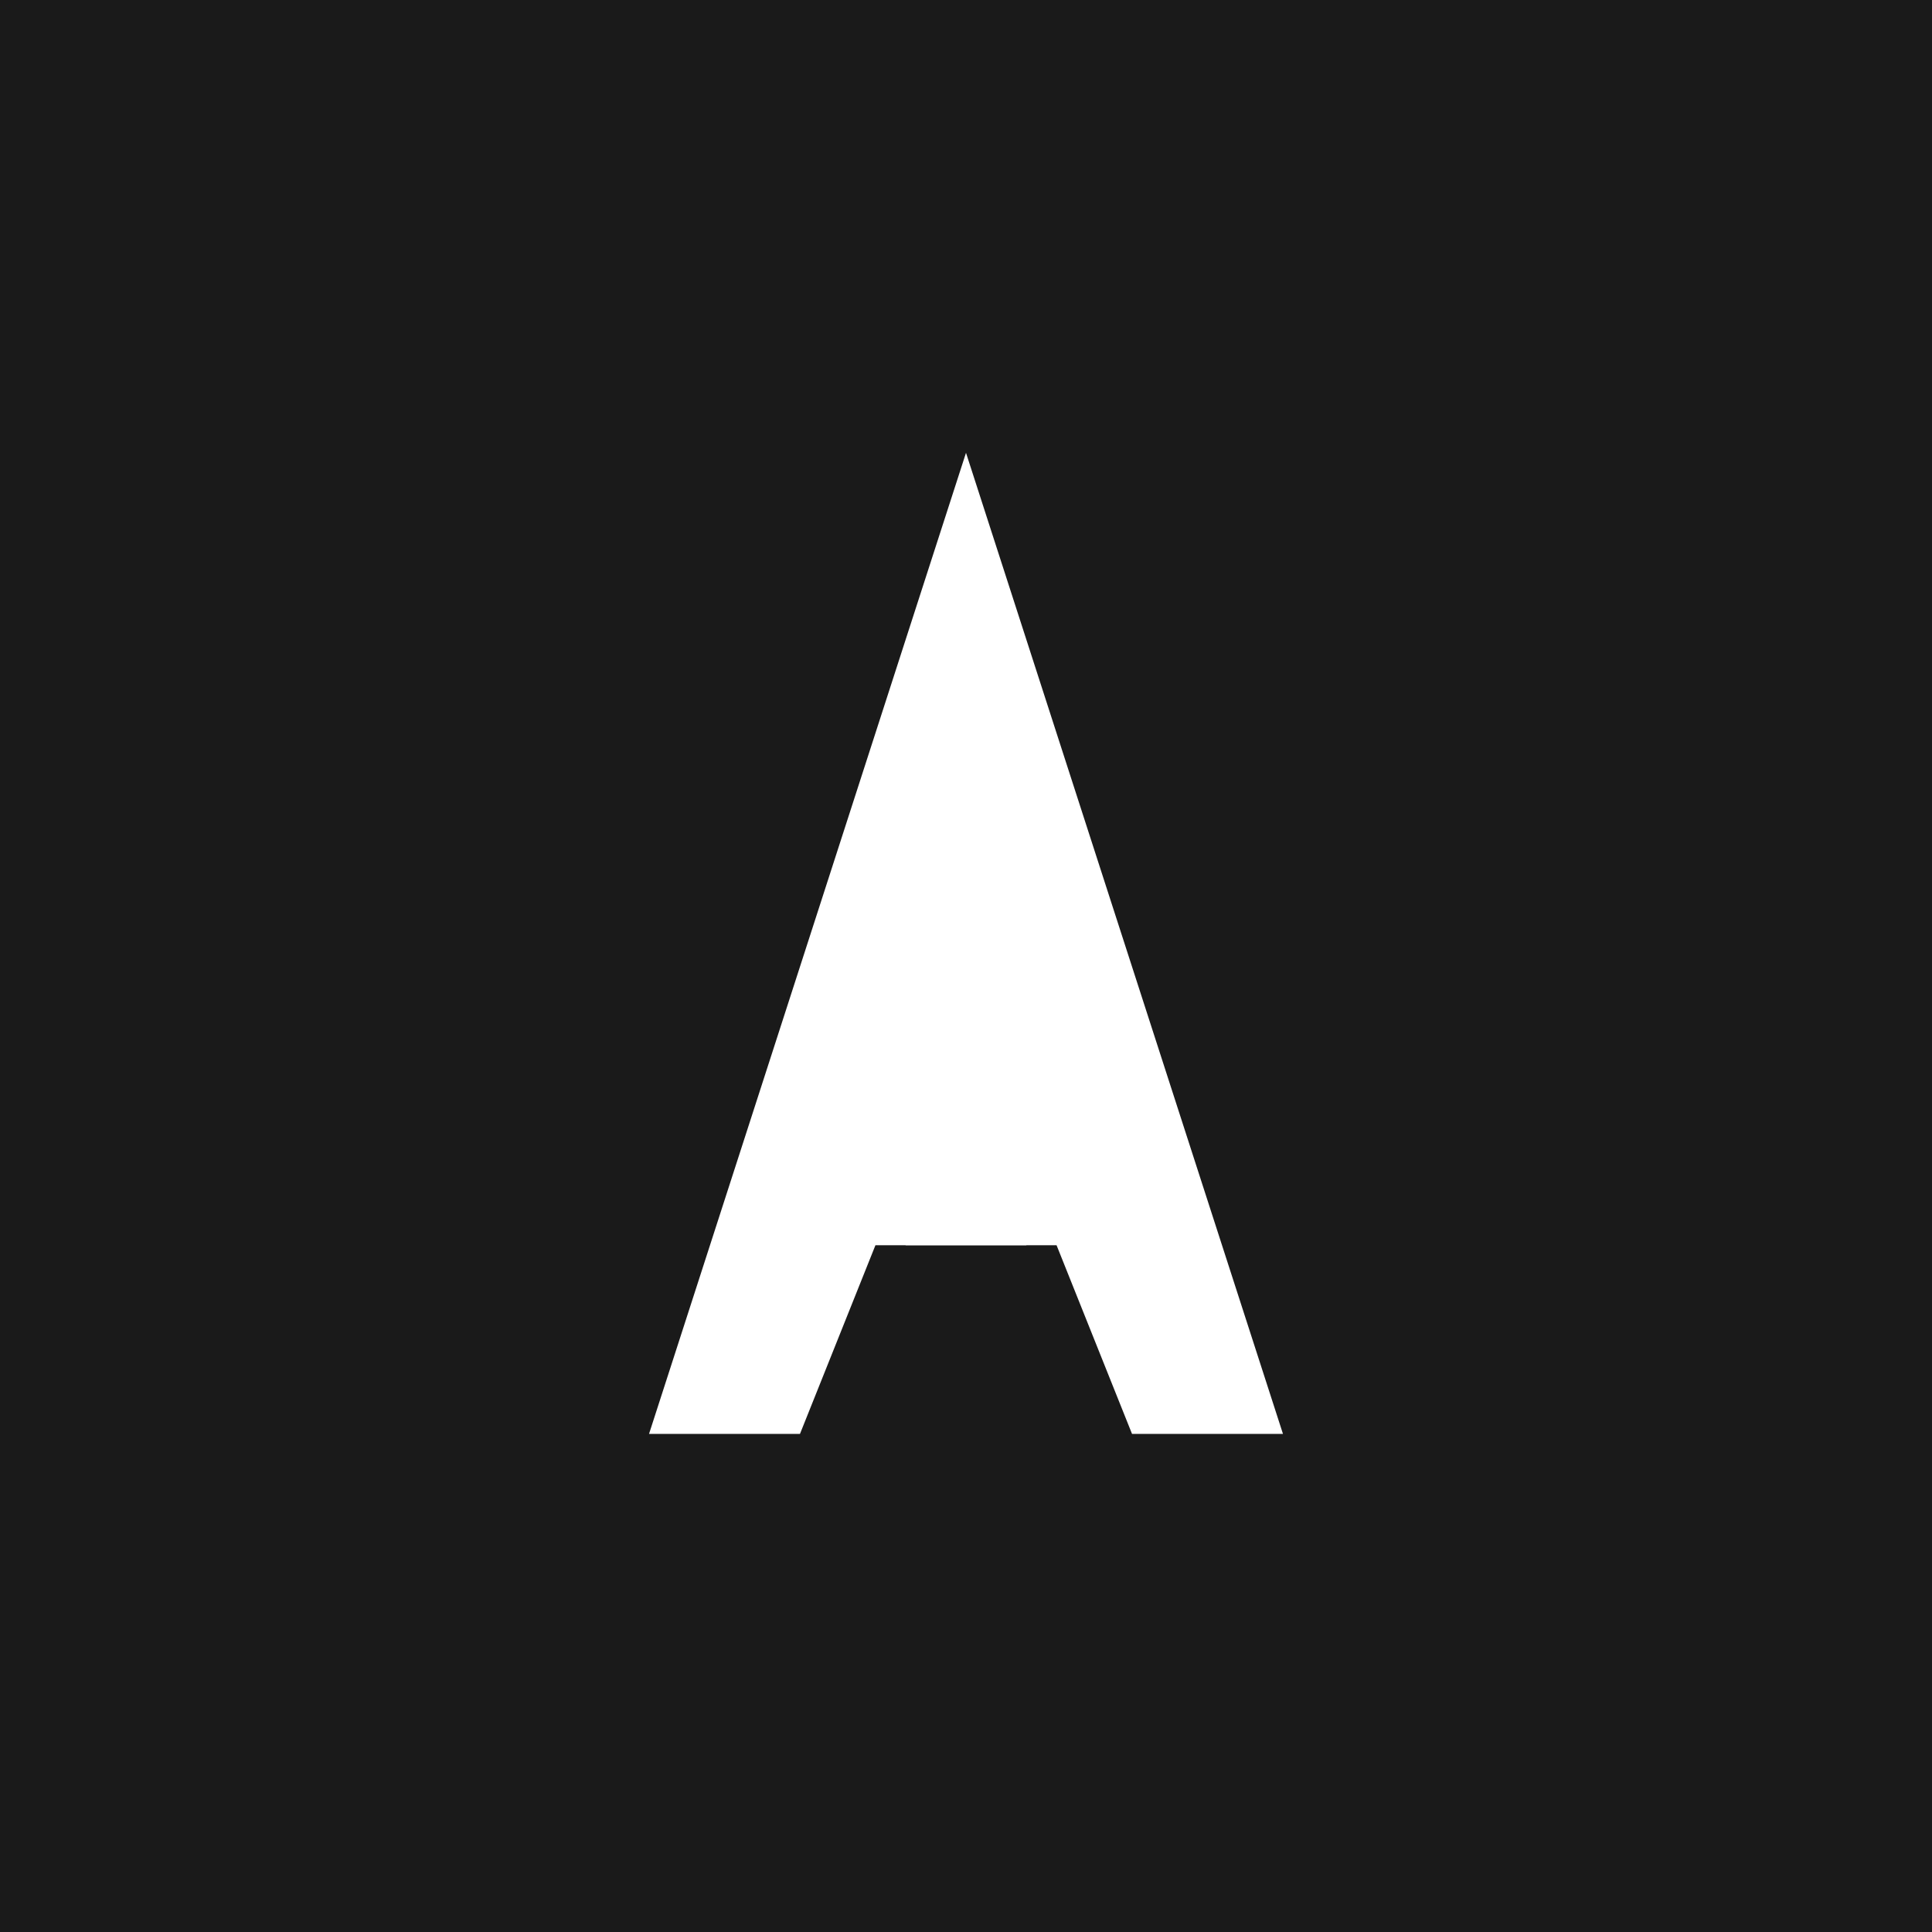
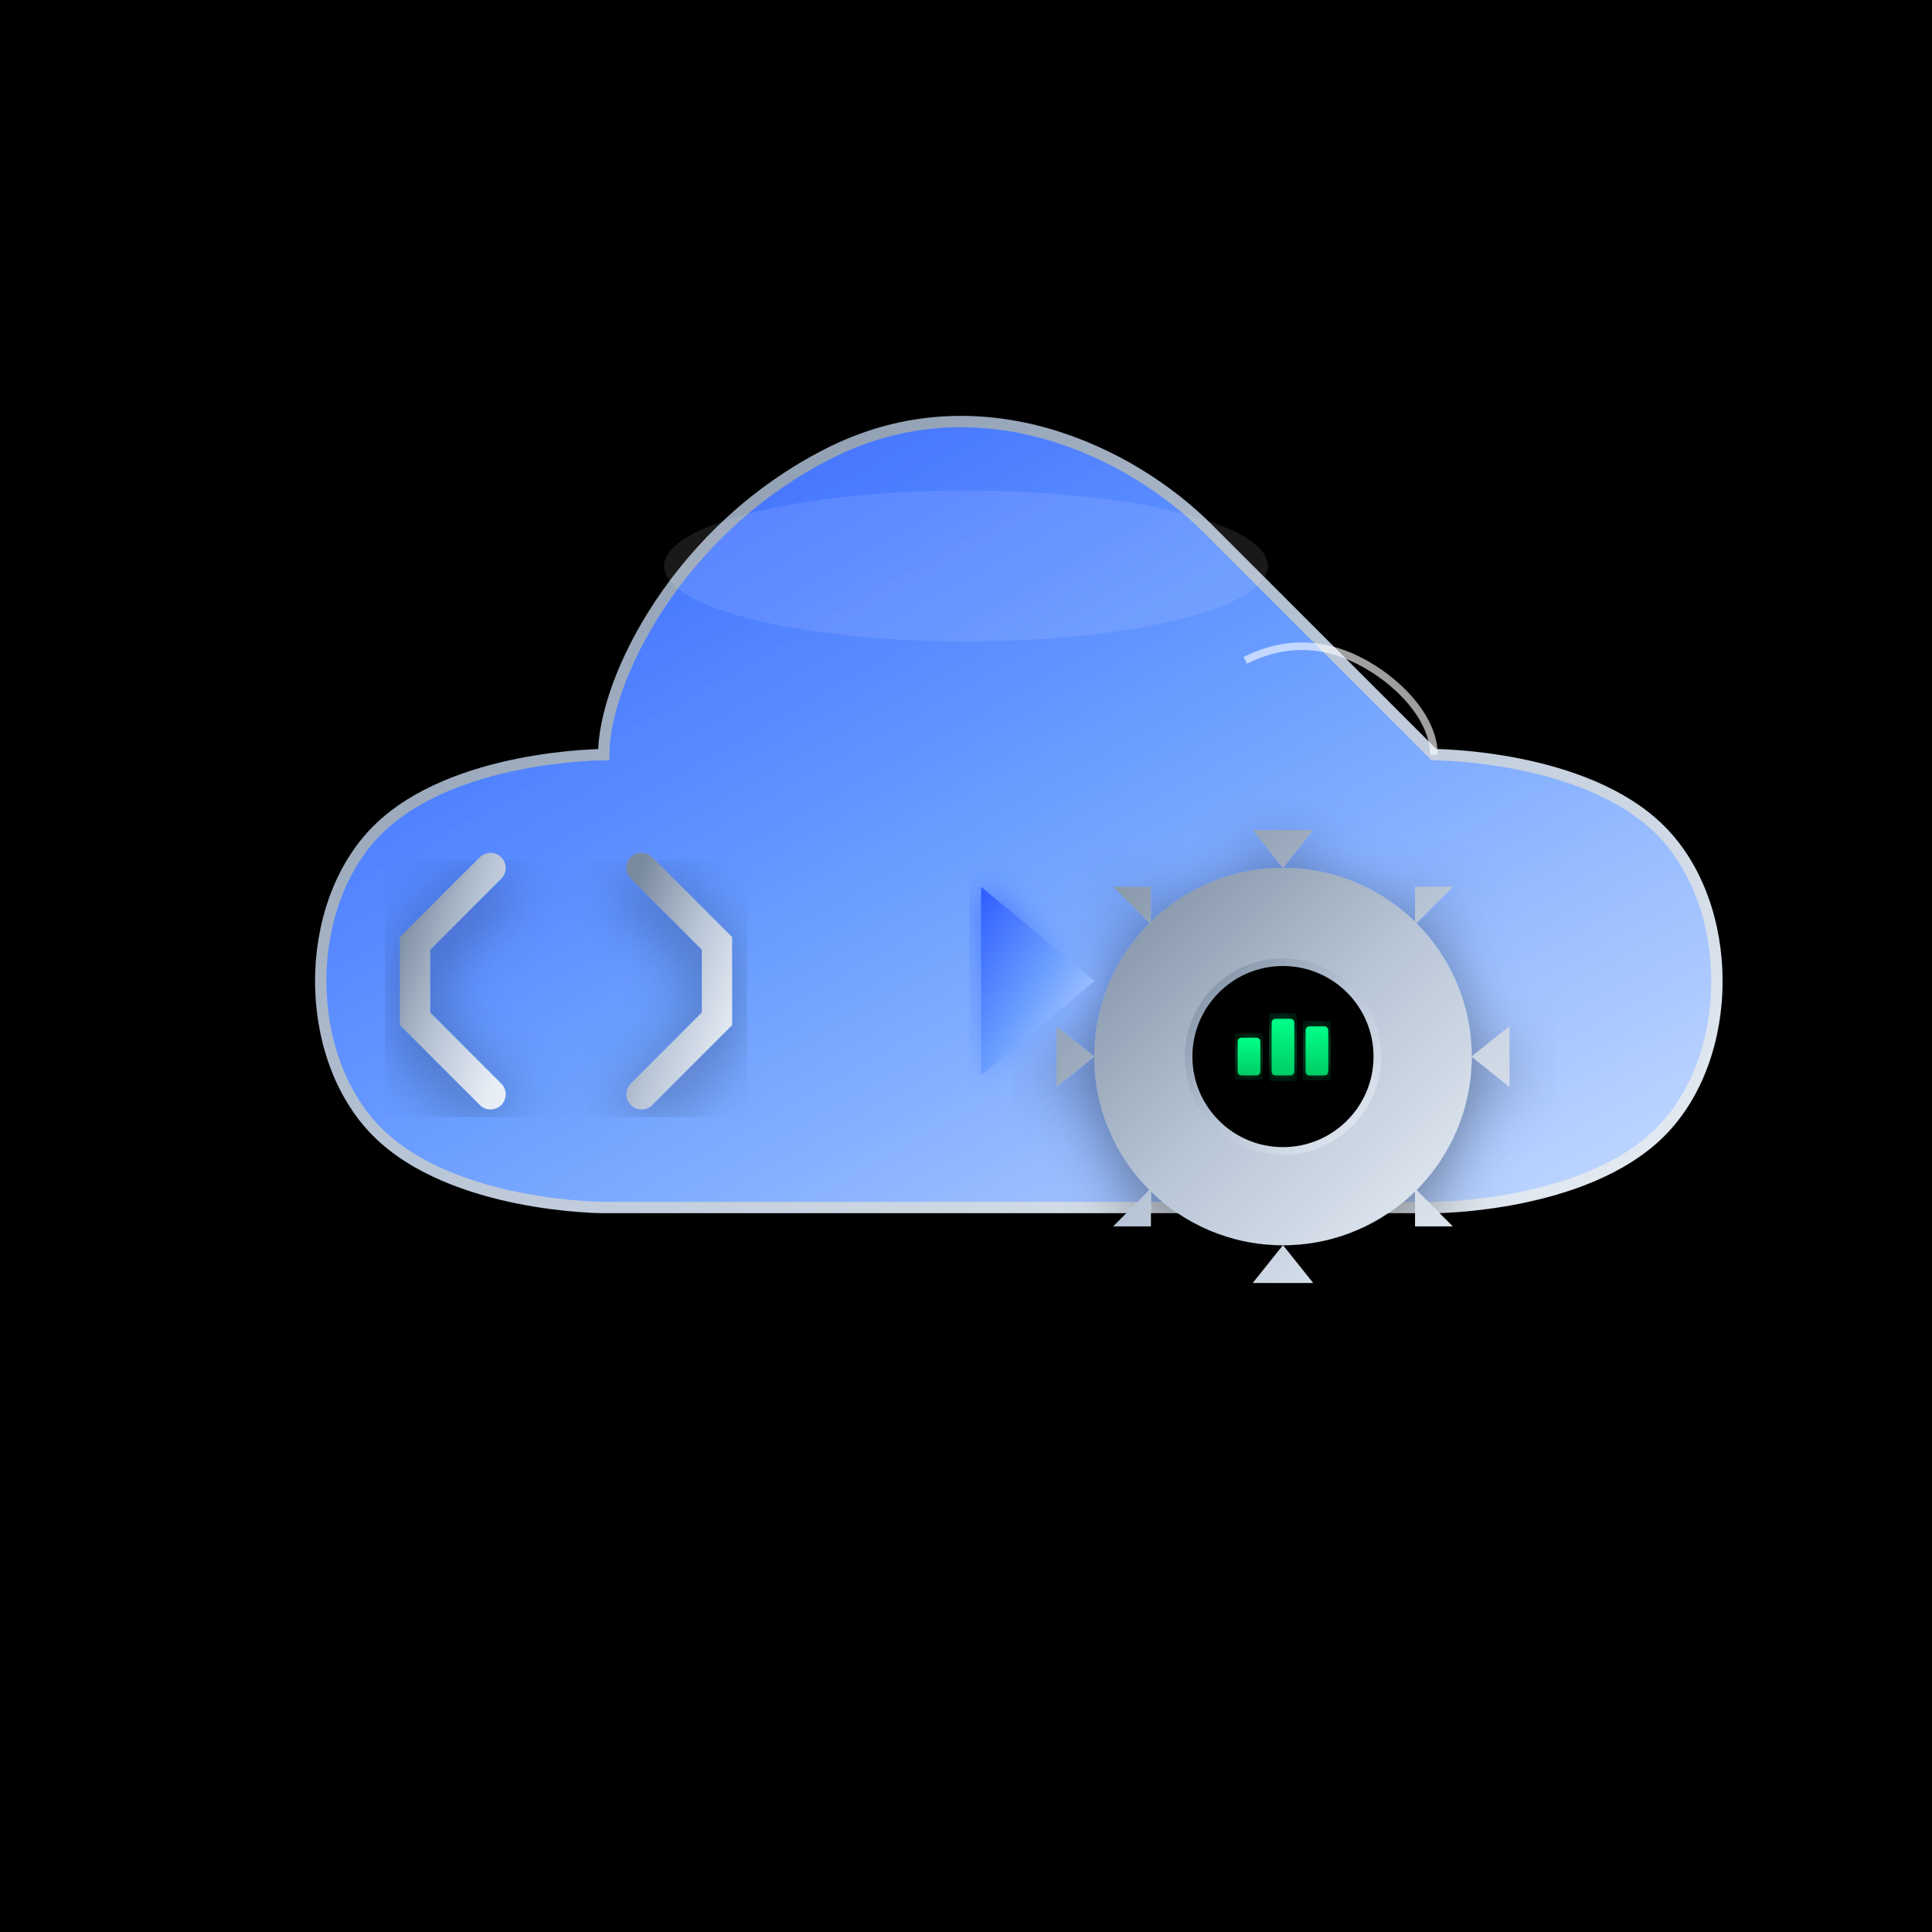
<svg xmlns="http://www.w3.org/2000/svg" width="512" height="512" viewBox="0 0 512 512" fill="none">
-   <rect width="512" height="512" fill="#1a1a1a" />
-   <path d="M256 120L340 380H300L280 330H232L212 380H172L256 120Z" fill="white" />
-   <rect x="240" y="280" width="32" height="50" fill="white" />
-   <circle cx="256" cy="170" r="8" fill="#ffffff" />
+   <defs>
+     <linearGradient id="metalBlue" x1="0%" y1="0%" x2="100%" y2="100%">
+       <stop offset="0%" style="stop-color:#2E5CFF;stop-opacity:1" />
+       <stop offset="50%" style="stop-color:#6B9EFF;stop-opacity:1" />
+       <stop offset="100%" style="stop-color:#C8DCFF;stop-opacity:1" />
+     </linearGradient>
+     <linearGradient id="metalSilver" x1="0%" y1="0%" x2="100%" y2="100%">
+       <stop offset="0%" style="stop-color:#7A8A9E;stop-opacity:1" />
+       <stop offset="50%" style="stop-color:#B8C5D6;stop-opacity:1" />
+       <stop offset="100%" style="stop-color:#E8EEF5;stop-opacity:1" />
+     </linearGradient>
+     <linearGradient id="green" x1="0%" y1="0%" x2="0%" y2="100%">
+       <stop offset="0%" style="stop-color:#00FF88;stop-opacity:1" />
+       <stop offset="100%" style="stop-color:#00CC66;stop-opacity:1" />
+     </linearGradient>
+     <filter id="glow">
+       <feGaussianBlur stdDeviation="4" result="coloredBlur" />
+       <feMerge>
+         <feMergeNode in="coloredBlur" />
+         <feMergeNode in="SourceGraphic" />
+       </feMerge>
+     </filter>
+     <filter id="shadow">
+       <feDropShadow dx="0" dy="4" stdDeviation="8" flood-opacity="0.4" />
+     </filter>
+   </defs>
+   <rect width="512" height="512" fill="#000000" />
+   <g filter="url(#shadow)">
+     <path d="M380 200C380 200 420 200 440 220C460 240 460 280 440 300C420 320 380 320 380 320H160C160 320 120 320 100 300C80 280 80 240 100 220C120 200 160 200 160 200C160 180 180 140 220 120C260 100 300 120 320 140C340 160 360 180 380 200Z" fill="url(#metalBlue)" stroke="url(#metalSilver)" stroke-width="3" />
+     <path d="M380 200C380 190 370 180 360 175C350 170 340 170 330 175" stroke="#ffffff" stroke-width="2" opacity="0.6" fill="none" />
+   </g>
+   <g transform="translate(340, 280)" filter="url(#shadow)">
+     <circle cx="0" cy="0" r="50" fill="url(#metalSilver)" />
+     <path d="M 0,-50 L 8,-60 L -8,-60 Z M 50,0 L 60,8 L 60,-8 Z M 0,50 L 8,60 L -8,60 Z M -50,0 L -60,8 L -60,-8 Z              M 35,-35 L 45,-45 L 35,-45 L 35,-35 Z M 35,35 L 45,45 L 35,45 L 35,35 Z M -35,35 L -45,45 L -35,45 L -35,35 Z M -35,-35 L -45,-45 L -35,-45 L -35,-35 Z" fill="url(#metalSilver)" />
+     <circle cx="0" cy="0" r="25" fill="#000000" stroke="url(#metalSilver)" stroke-width="2" />
+     <rect x="-12" y="-5" width="6" height="10" fill="url(#green)" rx="1" filter="url(#glow)" />
+     <rect x="-3" y="-10" width="6" height="15" fill="url(#green)" rx="1" filter="url(#glow)" />
+     <rect x="6" y="-8" width="6" height="13" fill="url(#green)" rx="1" filter="url(#glow)" />
+   </g>
+   <g transform="translate(150, 260)" filter="url(#shadow)">
+     <path d="M -20,-30 L -40,-10 L -40,10 L -20,30" stroke="url(#metalSilver)" stroke-width="8" stroke-linecap="round" fill="none" />
+     <path d="M 20,-30 L 40,-10 L 40,10 L 20,30" stroke="url(#metalSilver)" stroke-width="8" stroke-linecap="round" fill="none" />
+   </g>
+   <g transform="translate(260, 260)">
+     <path d="M 0,-25 L 30,0 L 0,25 Z" fill="url(#metalBlue)" filter="url(#glow)" />
+   </g>
+   <ellipse cx="256" cy="150" rx="80" ry="20" fill="#ffffff" opacity="0.1" />
</svg>
